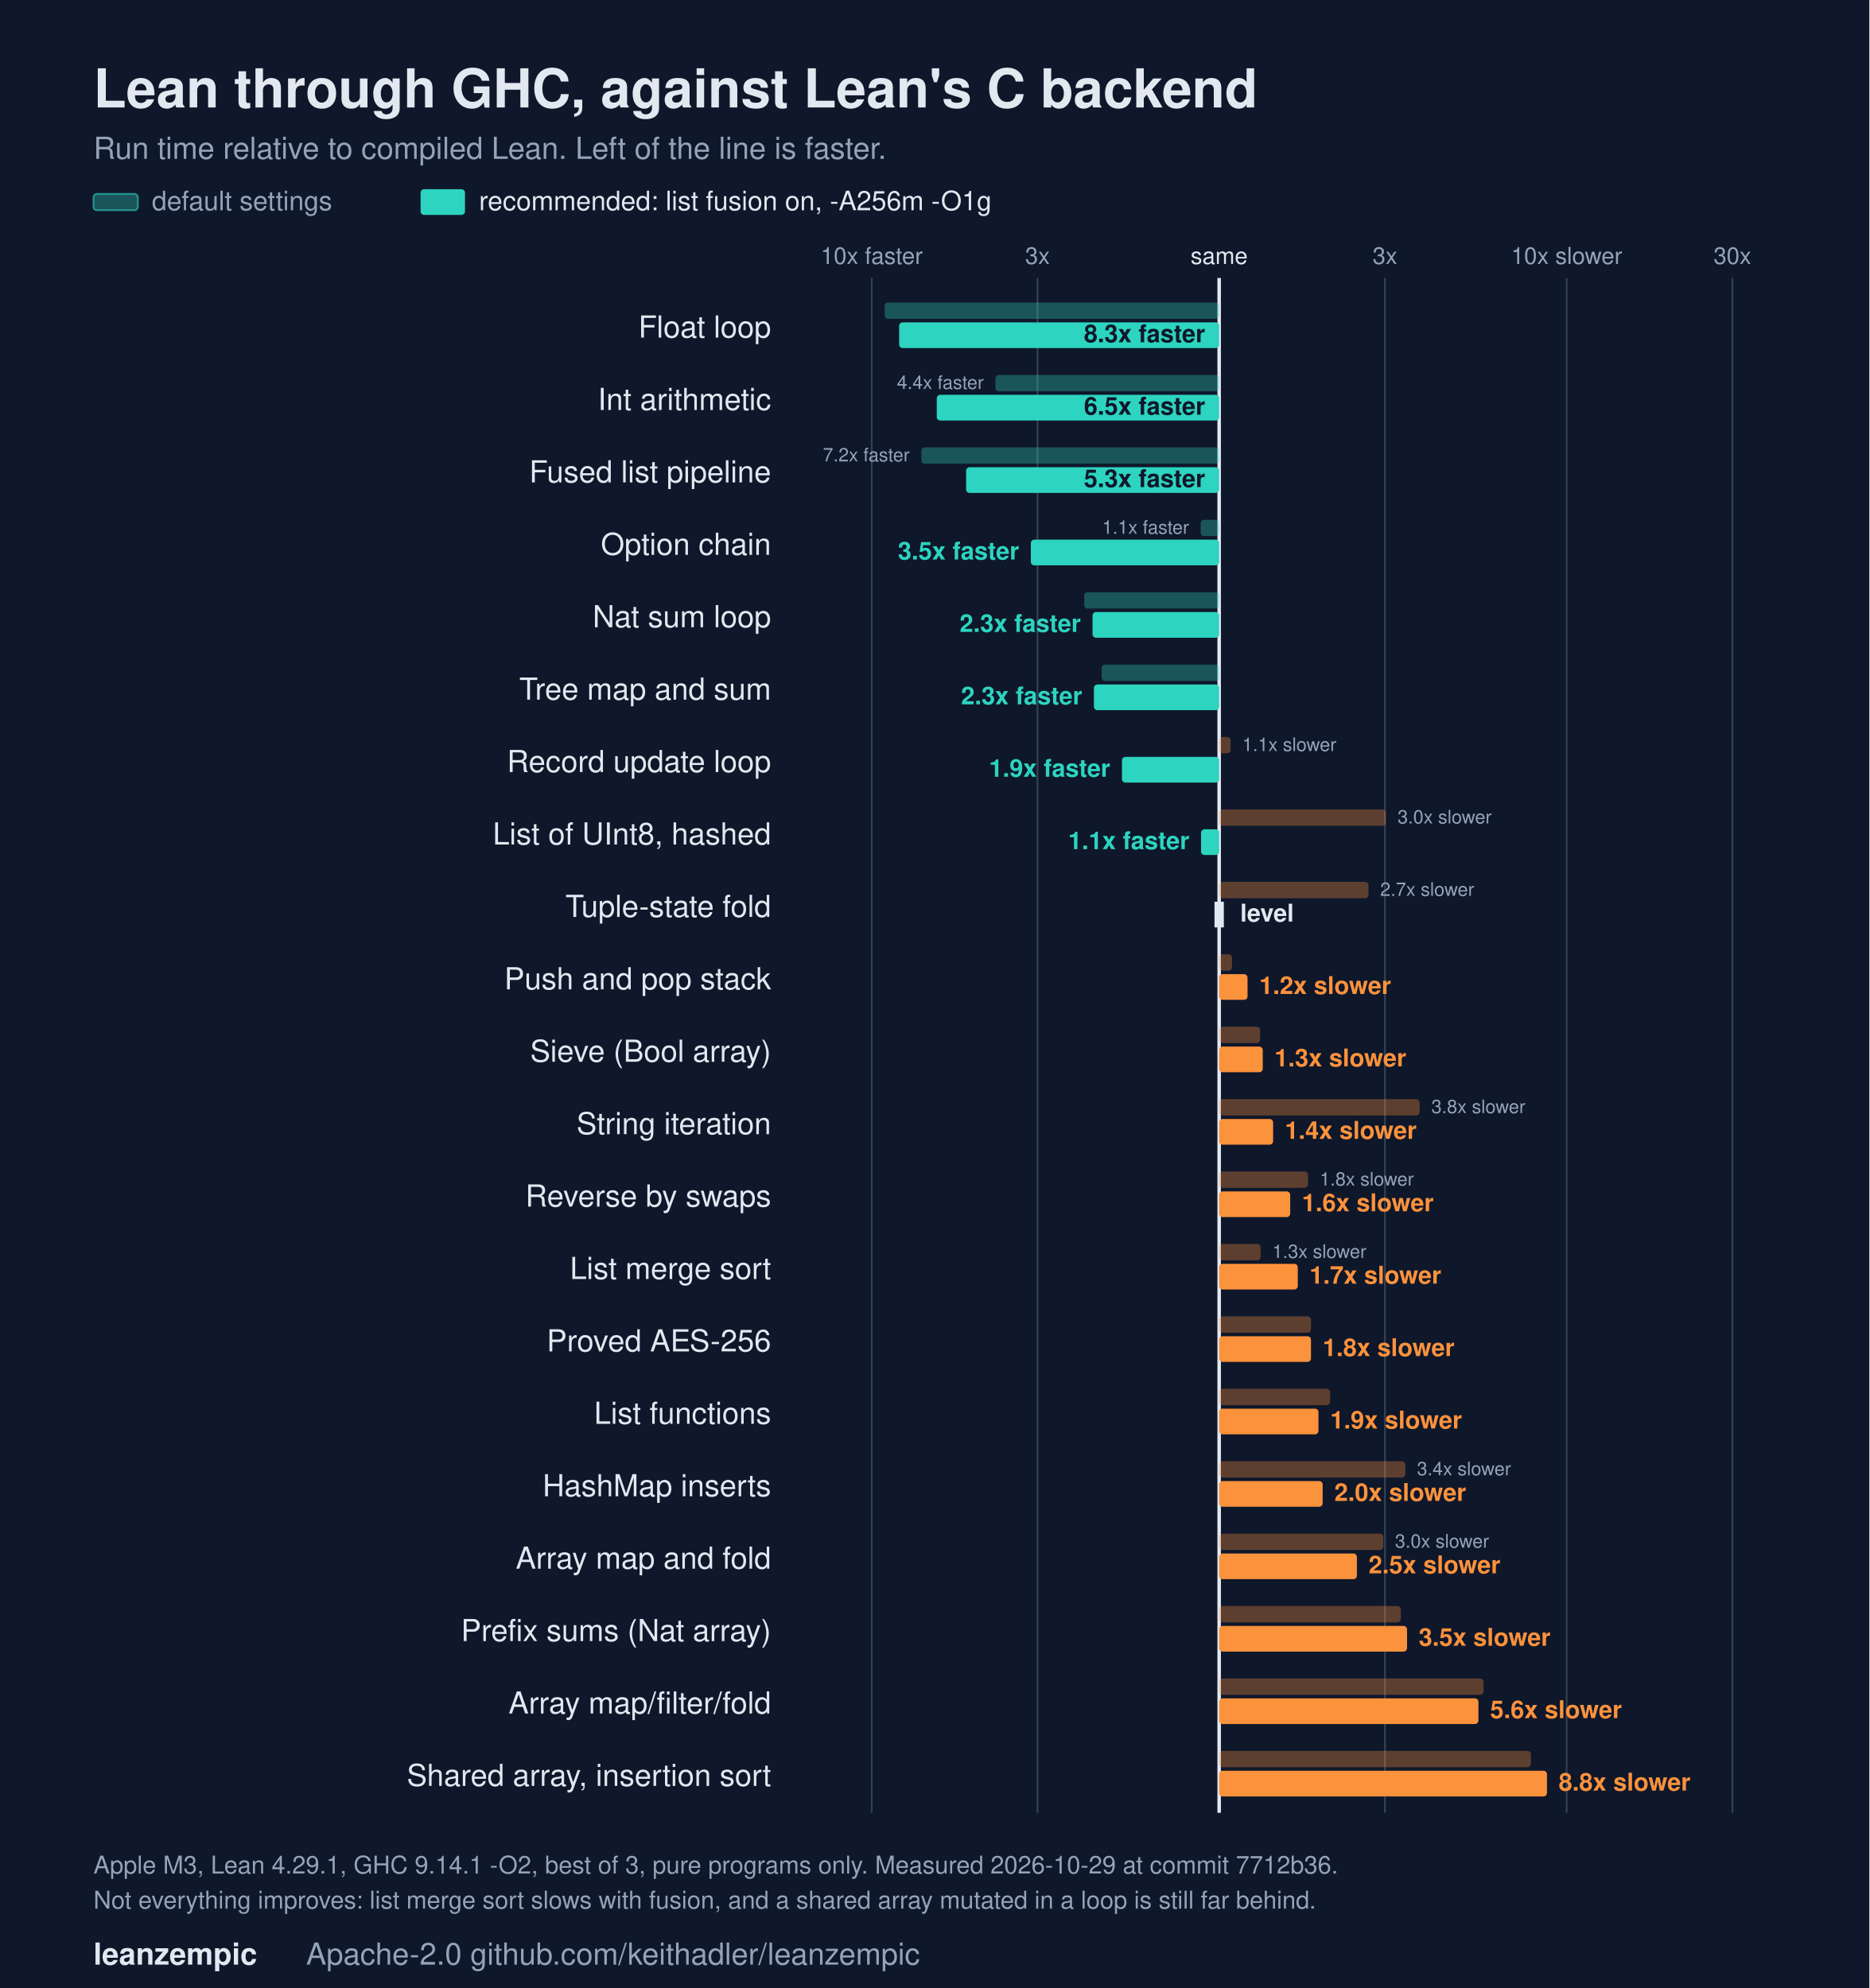
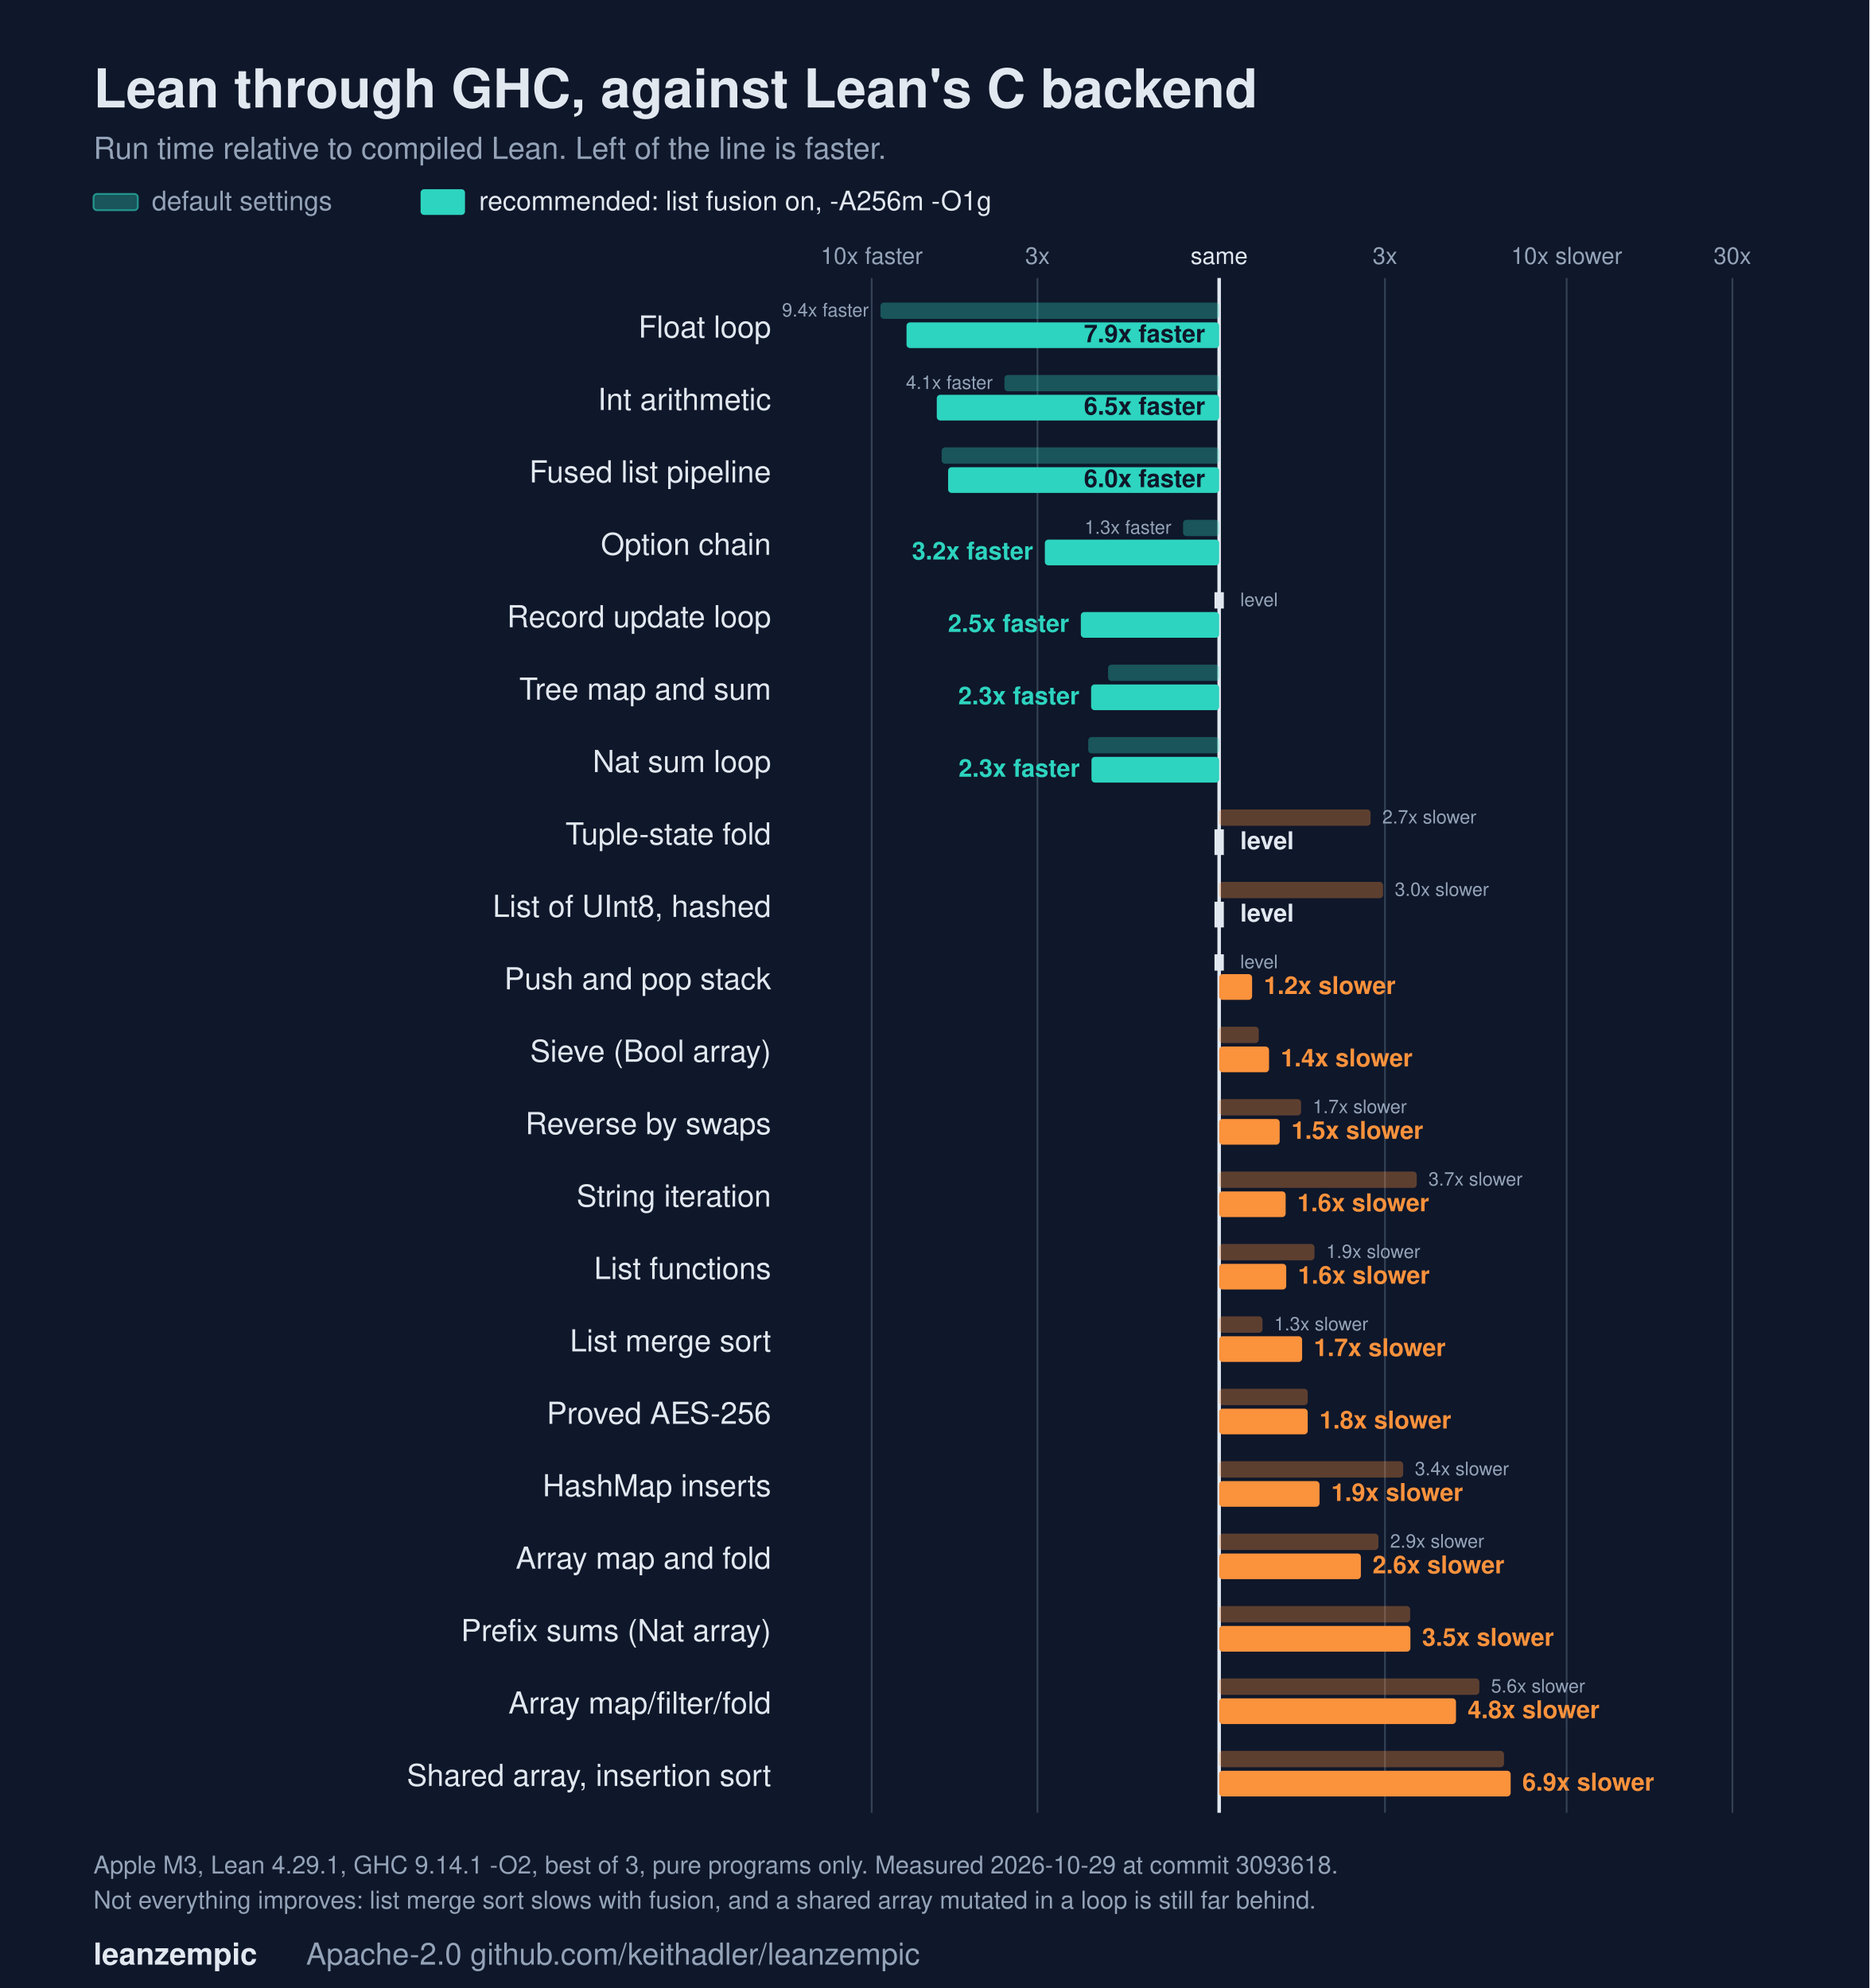
<svg xmlns="http://www.w3.org/2000/svg" width="1600" height="1702" viewBox="0 0 1600 1702" font-family="Helvetica Neue, Helvetica, Arial, sans-serif">
  <rect width="1600" height="1702" fill="#0f172a" />
  <text x="80" y="92" font-size="46" font-weight="700" fill="#e2e8f0">Lean through GHC, against Lean's C backend</text>
  <text x="80" y="136" font-size="26" fill="#94a3b8">Run time relative to compiled Lean. Left of the line is faster.</text>
  <rect x="80" y="166" width="38" height="14" rx="3" fill="#2dd4bf55" />
  <rect x="80" y="166" width="38" height="14" rx="3" fill="none" stroke="#2dd4bf" stroke-width="1.5" opacity=".6" />
  <text x="130" y="180" font-size="23" fill="#94a3b8">default settings</text>
  <rect x="360" y="162" width="38" height="22" rx="3" fill="#2dd4bf" />
  <text x="410" y="180" font-size="23" fill="#e2e8f0">recommended: list fusion on, -A256m -O1g</text>
  <line x1="746.1" y1="238" x2="746.1" y2="1552" stroke="#334155" stroke-width="1.5" />
  <text x="746.1" y="226" font-size="20" text-anchor="middle" fill="#94a3b8">10x faster</text>
  <line x1="888.0" y1="238" x2="888.0" y2="1552" stroke="#334155" stroke-width="1.5" />
  <text x="888.0" y="226" font-size="20" text-anchor="middle" fill="#94a3b8">3x</text>
  <line x1="1043.5" y1="238" x2="1043.5" y2="1552" stroke="#e2e8f0" stroke-width="3" />
  <text x="1043.5" y="226" font-size="20" text-anchor="middle" fill="#e2e8f0">same</text>
  <line x1="1185.4" y1="238" x2="1185.4" y2="1552" stroke="#334155" stroke-width="1.5" />
  <text x="1185.4" y="226" font-size="20" text-anchor="middle" fill="#94a3b8">3x</text>
  <line x1="1340.9" y1="238" x2="1340.9" y2="1552" stroke="#334155" stroke-width="1.5" />
  <text x="1340.9" y="226" font-size="20" text-anchor="middle" fill="#94a3b8">10x slower</text>
  <line x1="1482.8" y1="238" x2="1482.8" y2="1552" stroke="#334155" stroke-width="1.5" />
  <text x="1482.8" y="226" font-size="20" text-anchor="middle" fill="#94a3b8">30x</text>
  <text x="660" y="289.0" font-size="26" text-anchor="end" fill="#e2e8f0">Float loop</text>
-   <rect x="757.2" y="259.0" width="286.3" height="14" rx="3" fill="#2dd4bf55" />
-   <rect x="769.6" y="276.0" width="273.9" height="22" rx="3" fill="#2dd4bf" />
-   <text x="1031.5" y="293.0" font-size="21" font-weight="700" text-anchor="end" fill="#0f172a">8.3x faster</text>
+   <rect x="753.6" y="259.0" width="289.9" height="14" rx="3" fill="#2dd4bf55" />
+   <text x="743.6" y="271.0" font-size="16" text-anchor="end" fill="#94a3b8">9.4x faster</text>
+   <rect x="775.9" y="276.0" width="267.6" height="22" rx="3" fill="#2dd4bf" />
+   <text x="1031.5" y="293.0" font-size="21" font-weight="700" text-anchor="end" fill="#0f172a">7.9x faster</text>
  <text x="660" y="351.0" font-size="26" text-anchor="end" fill="#e2e8f0">Int arithmetic</text>
-   <rect x="852.0" y="321.0" width="191.5" height="14" rx="3" fill="#2dd4bf55" />
-   <text x="842.0" y="333.0" font-size="16" text-anchor="end" fill="#94a3b8">4.4x faster</text>
+   <rect x="859.7" y="321.0" width="183.8" height="14" rx="3" fill="#2dd4bf55" />
+   <text x="849.7" y="333.0" font-size="16" text-anchor="end" fill="#94a3b8">4.1x faster</text>
  <rect x="801.8" y="338.0" width="241.7" height="22" rx="3" fill="#2dd4bf" />
  <text x="1031.5" y="355.0" font-size="21" font-weight="700" text-anchor="end" fill="#0f172a">6.5x faster</text>
  <text x="660" y="413.0" font-size="26" text-anchor="end" fill="#e2e8f0">Fused list pipeline</text>
-   <rect x="788.6" y="383.0" width="254.9" height="14" rx="3" fill="#2dd4bf55" />
-   <text x="778.6" y="395.0" font-size="16" text-anchor="end" fill="#94a3b8">7.2x faster</text>
-   <rect x="826.9" y="400.0" width="216.6" height="22" rx="3" fill="#2dd4bf" />
-   <text x="1031.5" y="417.0" font-size="21" font-weight="700" text-anchor="end" fill="#0f172a">5.3x faster</text>
+   <rect x="806.0" y="383.0" width="237.5" height="14" rx="3" fill="#2dd4bf55" />
+   <rect x="811.5" y="400.0" width="232.0" height="22" rx="3" fill="#2dd4bf" />
+   <text x="1031.5" y="417.0" font-size="21" font-weight="700" text-anchor="end" fill="#0f172a">6.0x faster</text>
  <text x="660" y="475.0" font-size="26" text-anchor="end" fill="#e2e8f0">Option chain</text>
-   <rect x="1027.7" y="445.0" width="15.8" height="14" rx="3" fill="#2dd4bf55" />
-   <text x="1017.7" y="457.0" font-size="16" text-anchor="end" fill="#94a3b8">1.1x faster</text>
-   <rect x="882.3" y="462.0" width="161.2" height="22" rx="3" fill="#2dd4bf" />
-   <text x="872.3" y="479.0" font-size="21" font-weight="700" text-anchor="end" fill="#2dd4bf">3.5x faster</text>
-   <text x="660" y="537.0" font-size="26" text-anchor="end" fill="#e2e8f0">Nat sum loop</text>
-   <rect x="928.0" y="507.0" width="115.5" height="14" rx="3" fill="#2dd4bf55" />
-   <rect x="935.1" y="524.0" width="108.4" height="22" rx="3" fill="#2dd4bf" />
-   <text x="925.1" y="541.0" font-size="21" font-weight="700" text-anchor="end" fill="#2dd4bf">2.3x faster</text>
+   <rect x="1012.6" y="445.0" width="30.9" height="14" rx="3" fill="#2dd4bf55" />
+   <text x="1002.6" y="457.0" font-size="16" text-anchor="end" fill="#94a3b8">1.3x faster</text>
+   <rect x="894.3" y="462.0" width="149.2" height="22" rx="3" fill="#2dd4bf" />
+   <text x="884.3" y="479.0" font-size="21" font-weight="700" text-anchor="end" fill="#2dd4bf">3.2x faster</text>
+   <text x="660" y="537.0" font-size="26" text-anchor="end" fill="#e2e8f0">Record update loop</text>
+   <rect x="1039.5" y="507.0" width="8" height="14" fill="#e2e8f0" />
+   <text x="1061.5" y="519.0" font-size="16" text-anchor="start" fill="#94a3b8">level</text>
+   <rect x="925.1" y="524.0" width="118.4" height="22" rx="3" fill="#2dd4bf" />
+   <text x="915.1" y="541.0" font-size="21" font-weight="700" text-anchor="end" fill="#2dd4bf">2.5x faster</text>
  <text x="660" y="599.0" font-size="26" text-anchor="end" fill="#e2e8f0">Tree map and sum</text>
-   <rect x="942.9" y="569.0" width="100.6" height="14" rx="3" fill="#2dd4bf55" />
-   <rect x="936.3" y="586.0" width="107.2" height="22" rx="3" fill="#2dd4bf" />
-   <text x="926.3" y="603.0" font-size="21" font-weight="700" text-anchor="end" fill="#2dd4bf">2.3x faster</text>
-   <text x="660" y="661.0" font-size="26" text-anchor="end" fill="#e2e8f0">Record update loop</text>
-   <rect x="1043.5" y="631.0" width="9.8" height="14" rx="3" fill="#fb923c55" />
-   <text x="1063.3" y="643.0" font-size="16" text-anchor="start" fill="#94a3b8">1.1x slower</text>
-   <rect x="960.3" y="648.0" width="83.2" height="22" rx="3" fill="#2dd4bf" />
-   <text x="950.3" y="665.0" font-size="21" font-weight="700" text-anchor="end" fill="#2dd4bf">1.9x faster</text>
-   <text x="660" y="723.0" font-size="26" text-anchor="end" fill="#e2e8f0">List of UInt8, hashed</text>
-   <rect x="1043.5" y="693.0" width="142.7" height="14" rx="3" fill="#fb923c55" />
-   <text x="1196.2" y="705.0" font-size="16" text-anchor="start" fill="#94a3b8">3.0x slower</text>
-   <rect x="1028.0" y="710.0" width="15.5" height="22" rx="3" fill="#2dd4bf" />
-   <text x="1018.0" y="727.0" font-size="21" font-weight="700" text-anchor="end" fill="#2dd4bf">1.1x faster</text>
-   <text x="660" y="785.0" font-size="26" text-anchor="end" fill="#e2e8f0">Tuple-state fold</text>
-   <rect x="1043.5" y="755.0" width="127.8" height="14" rx="3" fill="#fb923c55" />
-   <text x="1181.3" y="767.0" font-size="16" text-anchor="start" fill="#94a3b8">2.7x slower</text>
+   <rect x="948.4" y="569.0" width="95.1" height="14" rx="3" fill="#2dd4bf55" />
+   <rect x="933.9" y="586.0" width="109.6" height="22" rx="3" fill="#2dd4bf" />
+   <text x="923.9" y="603.0" font-size="21" font-weight="700" text-anchor="end" fill="#2dd4bf">2.3x faster</text>
+   <text x="660" y="661.0" font-size="26" text-anchor="end" fill="#e2e8f0">Nat sum loop</text>
+   <rect x="931.4" y="631.0" width="112.1" height="14" rx="3" fill="#2dd4bf55" />
+   <rect x="934.2" y="648.0" width="109.3" height="22" rx="3" fill="#2dd4bf" />
+   <text x="924.2" y="665.0" font-size="21" font-weight="700" text-anchor="end" fill="#2dd4bf">2.3x faster</text>
+   <text x="660" y="723.0" font-size="26" text-anchor="end" fill="#e2e8f0">Tuple-state fold</text>
+   <rect x="1043.5" y="693.0" width="129.6" height="14" rx="3" fill="#fb923c55" />
+   <text x="1183.1" y="705.0" font-size="16" text-anchor="start" fill="#94a3b8">2.7x slower</text>
+   <rect x="1039.5" y="710.0" width="8" height="22" fill="#e2e8f0" />
+   <text x="1061.5" y="727.0" font-size="21" font-weight="700" text-anchor="start" fill="#e2e8f0">level</text>
+   <text x="660" y="785.0" font-size="26" text-anchor="end" fill="#e2e8f0">List of UInt8, hashed</text>
+   <rect x="1043.5" y="755.0" width="140.3" height="14" rx="3" fill="#fb923c55" />
+   <text x="1193.8" y="767.0" font-size="16" text-anchor="start" fill="#94a3b8">3.0x slower</text>
  <rect x="1039.5" y="772.0" width="8" height="22" fill="#e2e8f0" />
  <text x="1061.5" y="789.0" font-size="21" font-weight="700" text-anchor="start" fill="#e2e8f0">level</text>
  <text x="660" y="847.0" font-size="26" text-anchor="end" fill="#e2e8f0">Push and pop stack</text>
-   <rect x="1043.5" y="817.0" width="11.0" height="14" rx="3" fill="#fb923c55" />
-   <rect x="1043.5" y="834.0" width="24.3" height="22" rx="3" fill="#fb923c" />
-   <text x="1077.8" y="851.0" font-size="21" font-weight="700" text-anchor="start" fill="#fb923c">1.2x slower</text>
+   <rect x="1039.5" y="817.0" width="8" height="14" fill="#e2e8f0" />
+   <text x="1061.5" y="829.0" font-size="16" text-anchor="start" fill="#94a3b8">level</text>
+   <rect x="1043.5" y="834.0" width="28.2" height="22" rx="3" fill="#fb923c" />
+   <text x="1081.7" y="851.0" font-size="21" font-weight="700" text-anchor="start" fill="#fb923c">1.2x slower</text>
  <text x="660" y="909.0" font-size="26" text-anchor="end" fill="#e2e8f0">Sieve (Bool array)</text>
-   <rect x="1043.5" y="879.0" width="35.1" height="14" rx="3" fill="#fb923c55" />
-   <rect x="1043.5" y="896.0" width="37.3" height="22" rx="3" fill="#fb923c" />
-   <text x="1090.8" y="913.0" font-size="21" font-weight="700" text-anchor="start" fill="#fb923c">1.3x slower</text>
-   <text x="660" y="971.0" font-size="26" text-anchor="end" fill="#e2e8f0">String iteration</text>
-   <rect x="1043.5" y="941.0" width="171.6" height="14" rx="3" fill="#fb923c55" />
-   <text x="1225.1" y="953.0" font-size="16" text-anchor="start" fill="#94a3b8">3.8x slower</text>
-   <rect x="1043.5" y="958.0" width="46.2" height="22" rx="3" fill="#fb923c" />
-   <text x="1099.7" y="975.0" font-size="21" font-weight="700" text-anchor="start" fill="#fb923c">1.4x slower</text>
-   <text x="660" y="1033.0" font-size="26" text-anchor="end" fill="#e2e8f0">Reverse by swaps</text>
-   <rect x="1043.5" y="1003.0" width="76.1" height="14" rx="3" fill="#fb923c55" />
-   <text x="1129.6" y="1015.0" font-size="16" text-anchor="start" fill="#94a3b8">1.8x slower</text>
-   <rect x="1043.5" y="1020.0" width="60.8" height="22" rx="3" fill="#fb923c" />
-   <text x="1114.3" y="1037.0" font-size="21" font-weight="700" text-anchor="start" fill="#fb923c">1.6x slower</text>
-   <text x="660" y="1095.0" font-size="26" text-anchor="end" fill="#e2e8f0">List merge sort</text>
-   <rect x="1043.5" y="1065.0" width="35.5" height="14" rx="3" fill="#fb923c55" />
-   <text x="1089.0" y="1077.0" font-size="16" text-anchor="start" fill="#94a3b8">1.3x slower</text>
-   <rect x="1043.5" y="1082.0" width="67.3" height="22" rx="3" fill="#fb923c" />
-   <text x="1120.8" y="1099.0" font-size="21" font-weight="700" text-anchor="start" fill="#fb923c">1.7x slower</text>
-   <text x="660" y="1157.0" font-size="26" text-anchor="end" fill="#e2e8f0">Proved AES-256</text>
-   <rect x="1043.5" y="1127.0" width="78.6" height="14" rx="3" fill="#fb923c55" />
-   <rect x="1043.5" y="1144.0" width="78.6" height="22" rx="3" fill="#fb923c" />
-   <text x="1132.1" y="1161.0" font-size="21" font-weight="700" text-anchor="start" fill="#fb923c">1.8x slower</text>
-   <text x="660" y="1219.0" font-size="26" text-anchor="end" fill="#e2e8f0">List functions</text>
-   <rect x="1043.5" y="1189.0" width="95.0" height="14" rx="3" fill="#fb923c55" />
-   <rect x="1043.5" y="1206.0" width="85.0" height="22" rx="3" fill="#fb923c" />
-   <text x="1138.5" y="1223.0" font-size="21" font-weight="700" text-anchor="start" fill="#fb923c">1.9x slower</text>
+   <rect x="1043.5" y="879.0" width="33.9" height="14" rx="3" fill="#fb923c55" />
+   <rect x="1043.5" y="896.0" width="42.7" height="22" rx="3" fill="#fb923c" />
+   <text x="1096.2" y="913.0" font-size="21" font-weight="700" text-anchor="start" fill="#fb923c">1.4x slower</text>
+   <text x="660" y="971.0" font-size="26" text-anchor="end" fill="#e2e8f0">Reverse by swaps</text>
+   <rect x="1043.5" y="941.0" width="70.1" height="14" rx="3" fill="#fb923c55" />
+   <text x="1123.6" y="953.0" font-size="16" text-anchor="start" fill="#94a3b8">1.7x slower</text>
+   <rect x="1043.5" y="958.0" width="51.8" height="22" rx="3" fill="#fb923c" />
+   <text x="1105.3" y="975.0" font-size="21" font-weight="700" text-anchor="start" fill="#fb923c">1.5x slower</text>
+   <text x="660" y="1033.0" font-size="26" text-anchor="end" fill="#e2e8f0">String iteration</text>
+   <rect x="1043.5" y="1003.0" width="169.1" height="14" rx="3" fill="#fb923c55" />
+   <text x="1222.6" y="1015.0" font-size="16" text-anchor="start" fill="#94a3b8">3.7x slower</text>
+   <rect x="1043.5" y="1020.0" width="56.9" height="22" rx="3" fill="#fb923c" />
+   <text x="1110.4" y="1037.0" font-size="21" font-weight="700" text-anchor="start" fill="#fb923c">1.6x slower</text>
+   <text x="660" y="1095.0" font-size="26" text-anchor="end" fill="#e2e8f0">List functions</text>
+   <rect x="1043.5" y="1065.0" width="81.6" height="14" rx="3" fill="#fb923c55" />
+   <text x="1135.1" y="1077.0" font-size="16" text-anchor="start" fill="#94a3b8">1.9x slower</text>
+   <rect x="1043.5" y="1082.0" width="57.4" height="22" rx="3" fill="#fb923c" />
+   <text x="1110.9" y="1099.0" font-size="21" font-weight="700" text-anchor="start" fill="#fb923c">1.6x slower</text>
+   <text x="660" y="1157.0" font-size="26" text-anchor="end" fill="#e2e8f0">List merge sort</text>
+   <rect x="1043.5" y="1127.0" width="37.1" height="14" rx="3" fill="#fb923c55" />
+   <text x="1090.6" y="1139.0" font-size="16" text-anchor="start" fill="#94a3b8">1.3x slower</text>
+   <rect x="1043.5" y="1144.0" width="71.0" height="22" rx="3" fill="#fb923c" />
+   <text x="1124.5" y="1161.0" font-size="21" font-weight="700" text-anchor="start" fill="#fb923c">1.7x slower</text>
+   <text x="660" y="1219.0" font-size="26" text-anchor="end" fill="#e2e8f0">Proved AES-256</text>
+   <rect x="1043.5" y="1189.0" width="75.8" height="14" rx="3" fill="#fb923c55" />
+   <rect x="1043.5" y="1206.0" width="75.8" height="22" rx="3" fill="#fb923c" />
+   <text x="1129.3" y="1223.0" font-size="21" font-weight="700" text-anchor="start" fill="#fb923c">1.8x slower</text>
  <text x="660" y="1281.0" font-size="26" text-anchor="end" fill="#e2e8f0">HashMap inserts</text>
-   <rect x="1043.5" y="1251.0" width="159.3" height="14" rx="3" fill="#fb923c55" />
-   <text x="1212.8" y="1263.0" font-size="16" text-anchor="start" fill="#94a3b8">3.4x slower</text>
-   <rect x="1043.5" y="1268.0" width="88.6" height="22" rx="3" fill="#fb923c" />
-   <text x="1142.1" y="1285.0" font-size="21" font-weight="700" text-anchor="start" fill="#fb923c">2.0x slower</text>
+   <rect x="1043.5" y="1251.0" width="157.5" height="14" rx="3" fill="#fb923c55" />
+   <text x="1211.0" y="1263.0" font-size="16" text-anchor="start" fill="#94a3b8">3.4x slower</text>
+   <rect x="1043.5" y="1268.0" width="85.9" height="22" rx="3" fill="#fb923c" />
+   <text x="1139.4" y="1285.0" font-size="21" font-weight="700" text-anchor="start" fill="#fb923c">1.9x slower</text>
  <text x="660" y="1343.0" font-size="26" text-anchor="end" fill="#e2e8f0">Array map and fold</text>
-   <rect x="1043.5" y="1313.0" width="140.5" height="14" rx="3" fill="#fb923c55" />
-   <text x="1194.0" y="1325.0" font-size="16" text-anchor="start" fill="#94a3b8">3.0x slower</text>
-   <rect x="1043.5" y="1330.0" width="117.9" height="22" rx="3" fill="#fb923c" />
-   <text x="1171.4" y="1347.0" font-size="21" font-weight="700" text-anchor="start" fill="#fb923c">2.5x slower</text>
+   <rect x="1043.5" y="1313.0" width="136.3" height="14" rx="3" fill="#fb923c55" />
+   <text x="1189.8" y="1325.0" font-size="16" text-anchor="start" fill="#94a3b8">2.9x slower</text>
+   <rect x="1043.5" y="1330.0" width="121.3" height="22" rx="3" fill="#fb923c" />
+   <text x="1174.8" y="1347.0" font-size="21" font-weight="700" text-anchor="start" fill="#fb923c">2.6x slower</text>
  <text x="660" y="1405.0" font-size="26" text-anchor="end" fill="#e2e8f0">Prefix sums (Nat array)</text>
-   <rect x="1043.5" y="1375.0" width="155.5" height="14" rx="3" fill="#fb923c55" />
-   <rect x="1043.5" y="1392.0" width="160.8" height="22" rx="3" fill="#fb923c" />
-   <text x="1214.3" y="1409.0" font-size="21" font-weight="700" text-anchor="start" fill="#fb923c">3.5x slower</text>
+   <rect x="1043.5" y="1375.0" width="163.5" height="14" rx="3" fill="#fb923c55" />
+   <rect x="1043.5" y="1392.0" width="163.7" height="22" rx="3" fill="#fb923c" />
+   <text x="1217.2" y="1409.0" font-size="21" font-weight="700" text-anchor="start" fill="#fb923c">3.5x slower</text>
  <text x="660" y="1467.0" font-size="26" text-anchor="end" fill="#e2e8f0">Array map/filter/fold</text>
-   <rect x="1043.5" y="1437.0" width="226.3" height="14" rx="3" fill="#fb923c55" />
-   <rect x="1043.5" y="1454.0" width="221.9" height="22" rx="3" fill="#fb923c" />
-   <text x="1275.4" y="1471.0" font-size="21" font-weight="700" text-anchor="start" fill="#fb923c">5.6x slower</text>
+   <rect x="1043.5" y="1437.0" width="222.7" height="14" rx="3" fill="#fb923c55" />
+   <text x="1276.2" y="1449.0" font-size="16" text-anchor="start" fill="#94a3b8">5.6x slower</text>
+   <rect x="1043.5" y="1454.0" width="202.7" height="22" rx="3" fill="#fb923c" />
+   <text x="1256.2" y="1471.0" font-size="21" font-weight="700" text-anchor="start" fill="#fb923c">4.8x slower</text>
  <text x="660" y="1529.0" font-size="26" text-anchor="end" fill="#e2e8f0">Shared array, insertion sort</text>
-   <rect x="1043.5" y="1499.0" width="266.8" height="14" rx="3" fill="#fb923c55" />
-   <rect x="1043.5" y="1516.0" width="280.6" height="22" rx="3" fill="#fb923c" />
-   <text x="1334.1" y="1533.0" font-size="21" font-weight="700" text-anchor="start" fill="#fb923c">8.8x slower</text>
-   <text x="80" y="1604" font-size="21" fill="#94a3b8">Apple M3, Lean 4.29.1, GHC 9.14.1 -O2, best of 3, pure programs only. Measured 2026-10-29 at commit 7712b36.</text>
+   <rect x="1043.5" y="1499.0" width="243.8" height="14" rx="3" fill="#fb923c55" />
+   <rect x="1043.5" y="1516.0" width="249.5" height="22" rx="3" fill="#fb923c" />
+   <text x="1303.0" y="1533.0" font-size="21" font-weight="700" text-anchor="start" fill="#fb923c">6.9x slower</text>
+   <text x="80" y="1604" font-size="21" fill="#94a3b8">Apple M3, Lean 4.29.1, GHC 9.14.1 -O2, best of 3, pure programs only. Measured 2026-10-29 at commit 3093618.</text>
  <text x="80" y="1634" font-size="21" fill="#94a3b8">Not everything improves: list merge sort slows with fusion, and a shared array mutated in a loop is still far behind.</text>
  <text x="80" y="1682" font-size="26" font-weight="700" fill="#e2e8f0">leanzempic</text>
  <text x="262" y="1682" font-size="26" fill="#94a3b8">Apache-2.0  github.com/keithadler/leanzempic</text>
</svg>
